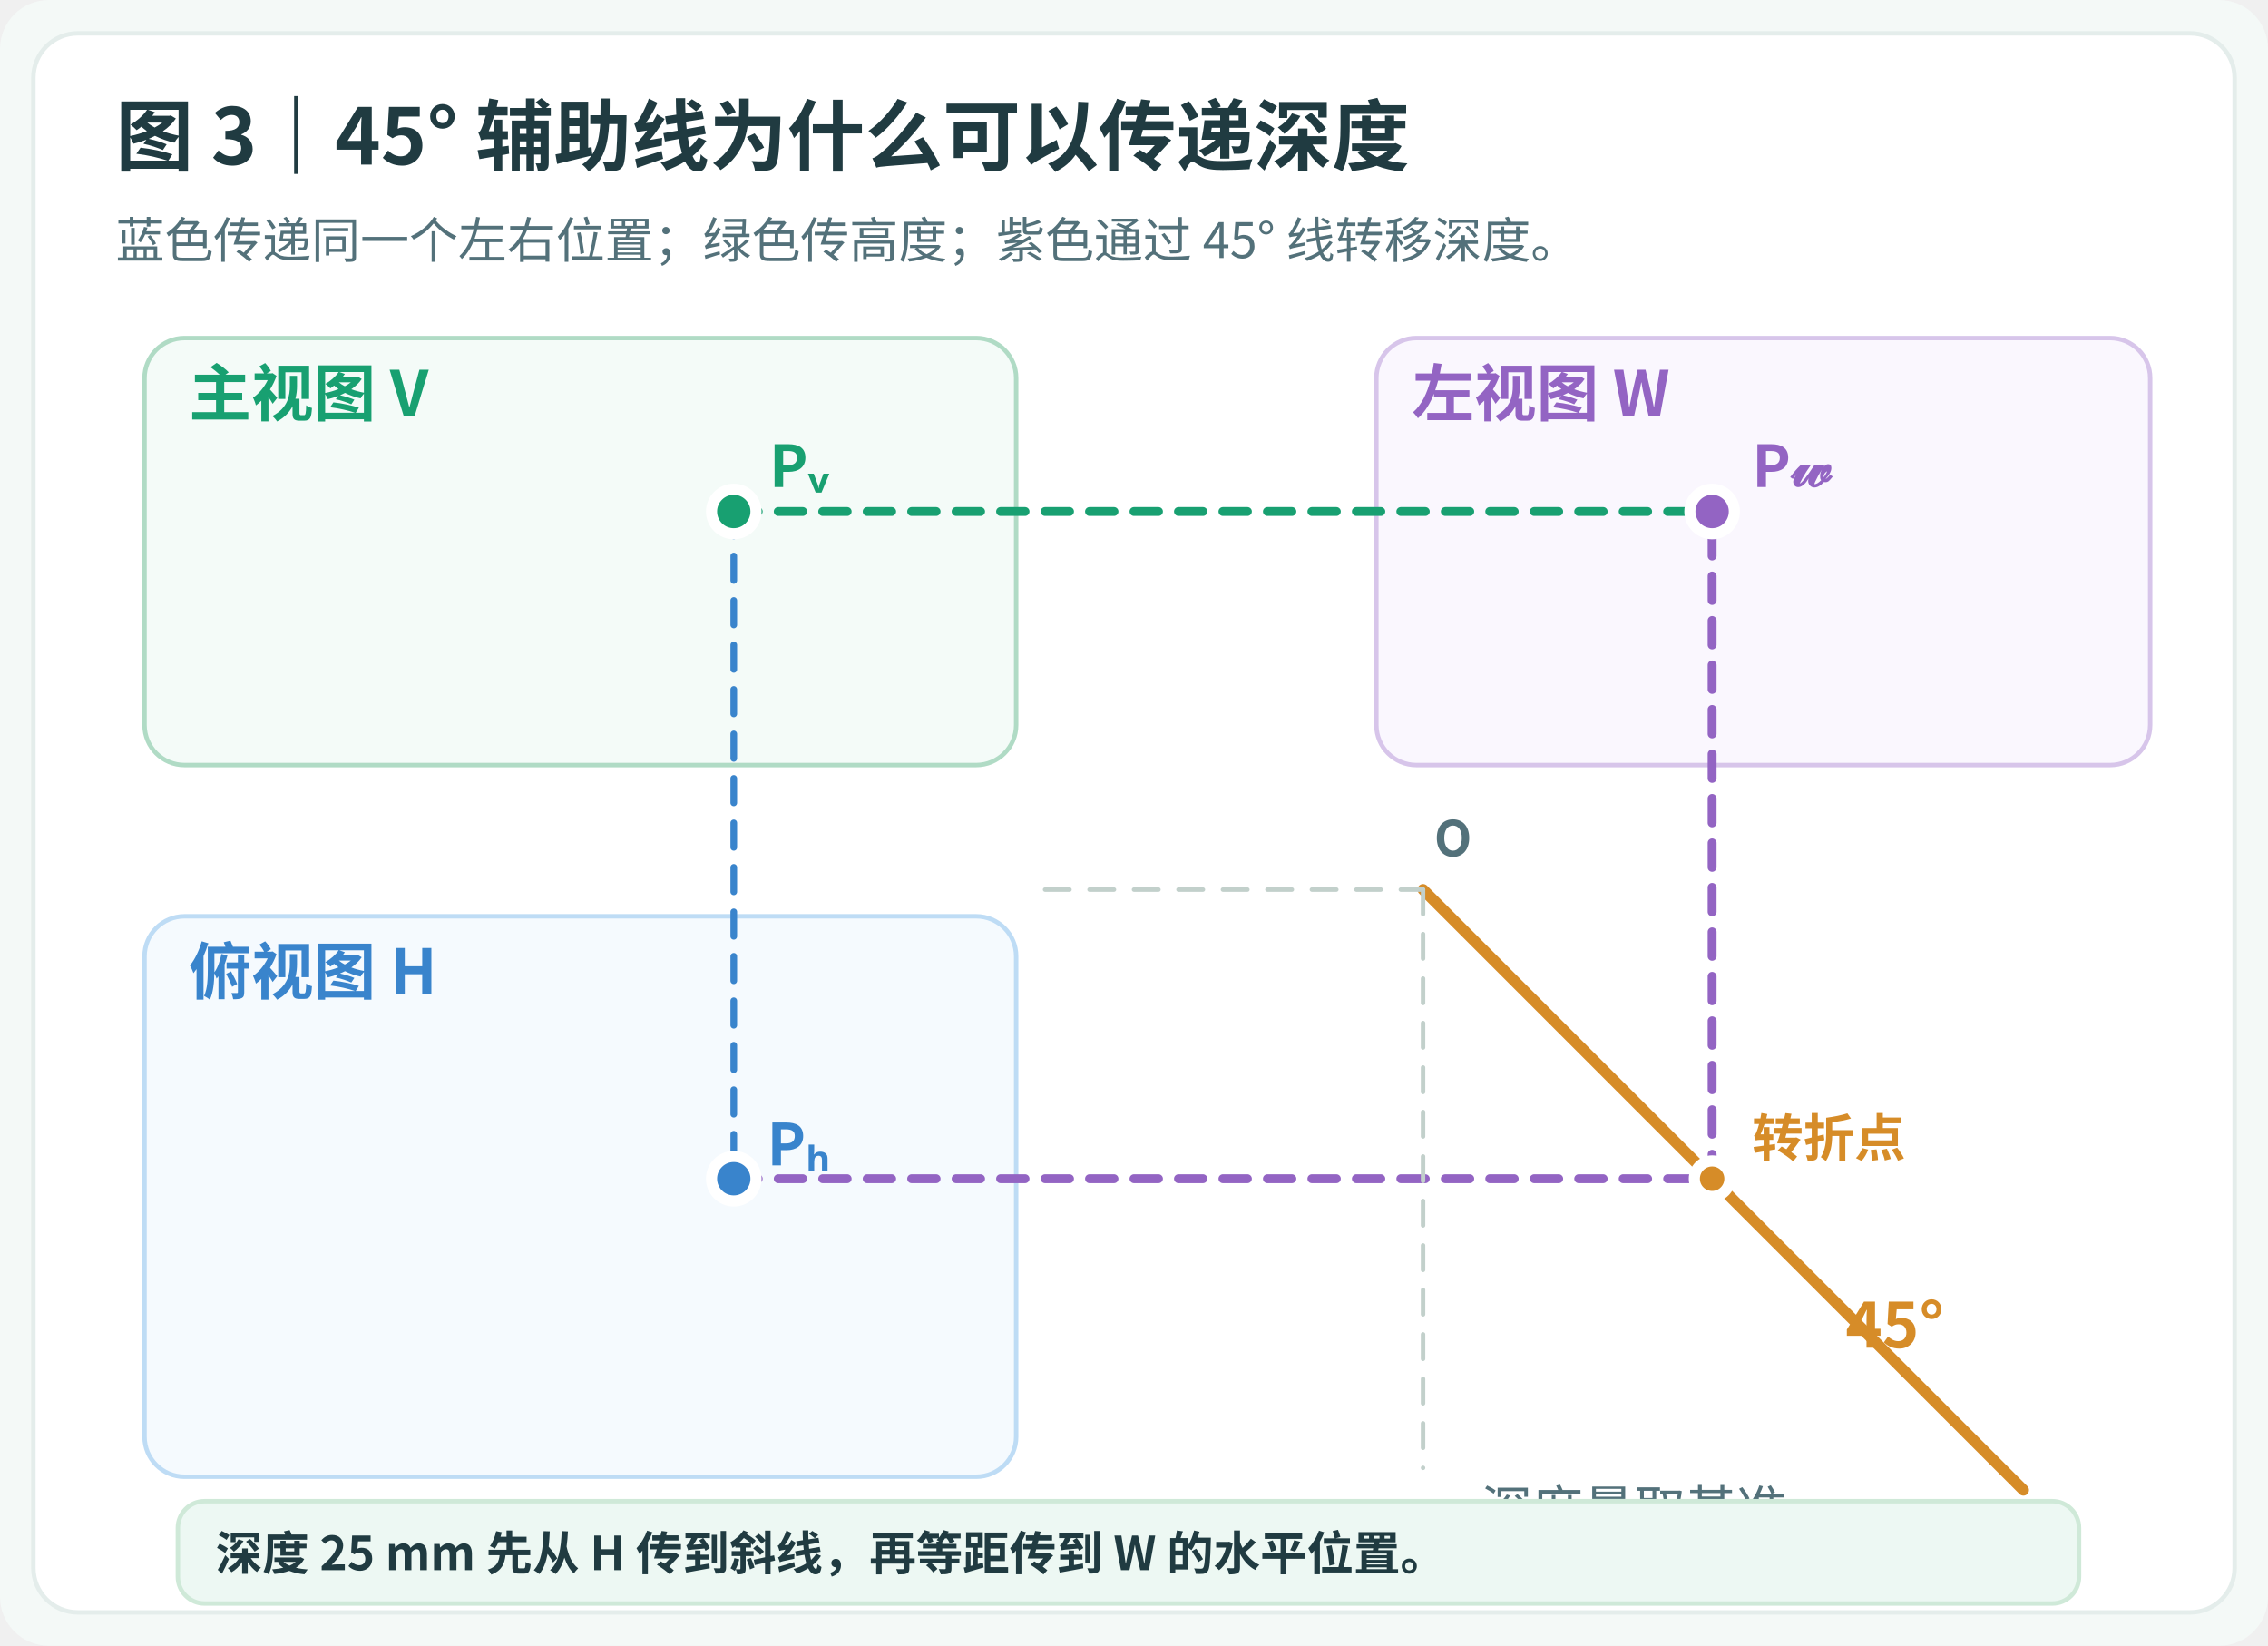
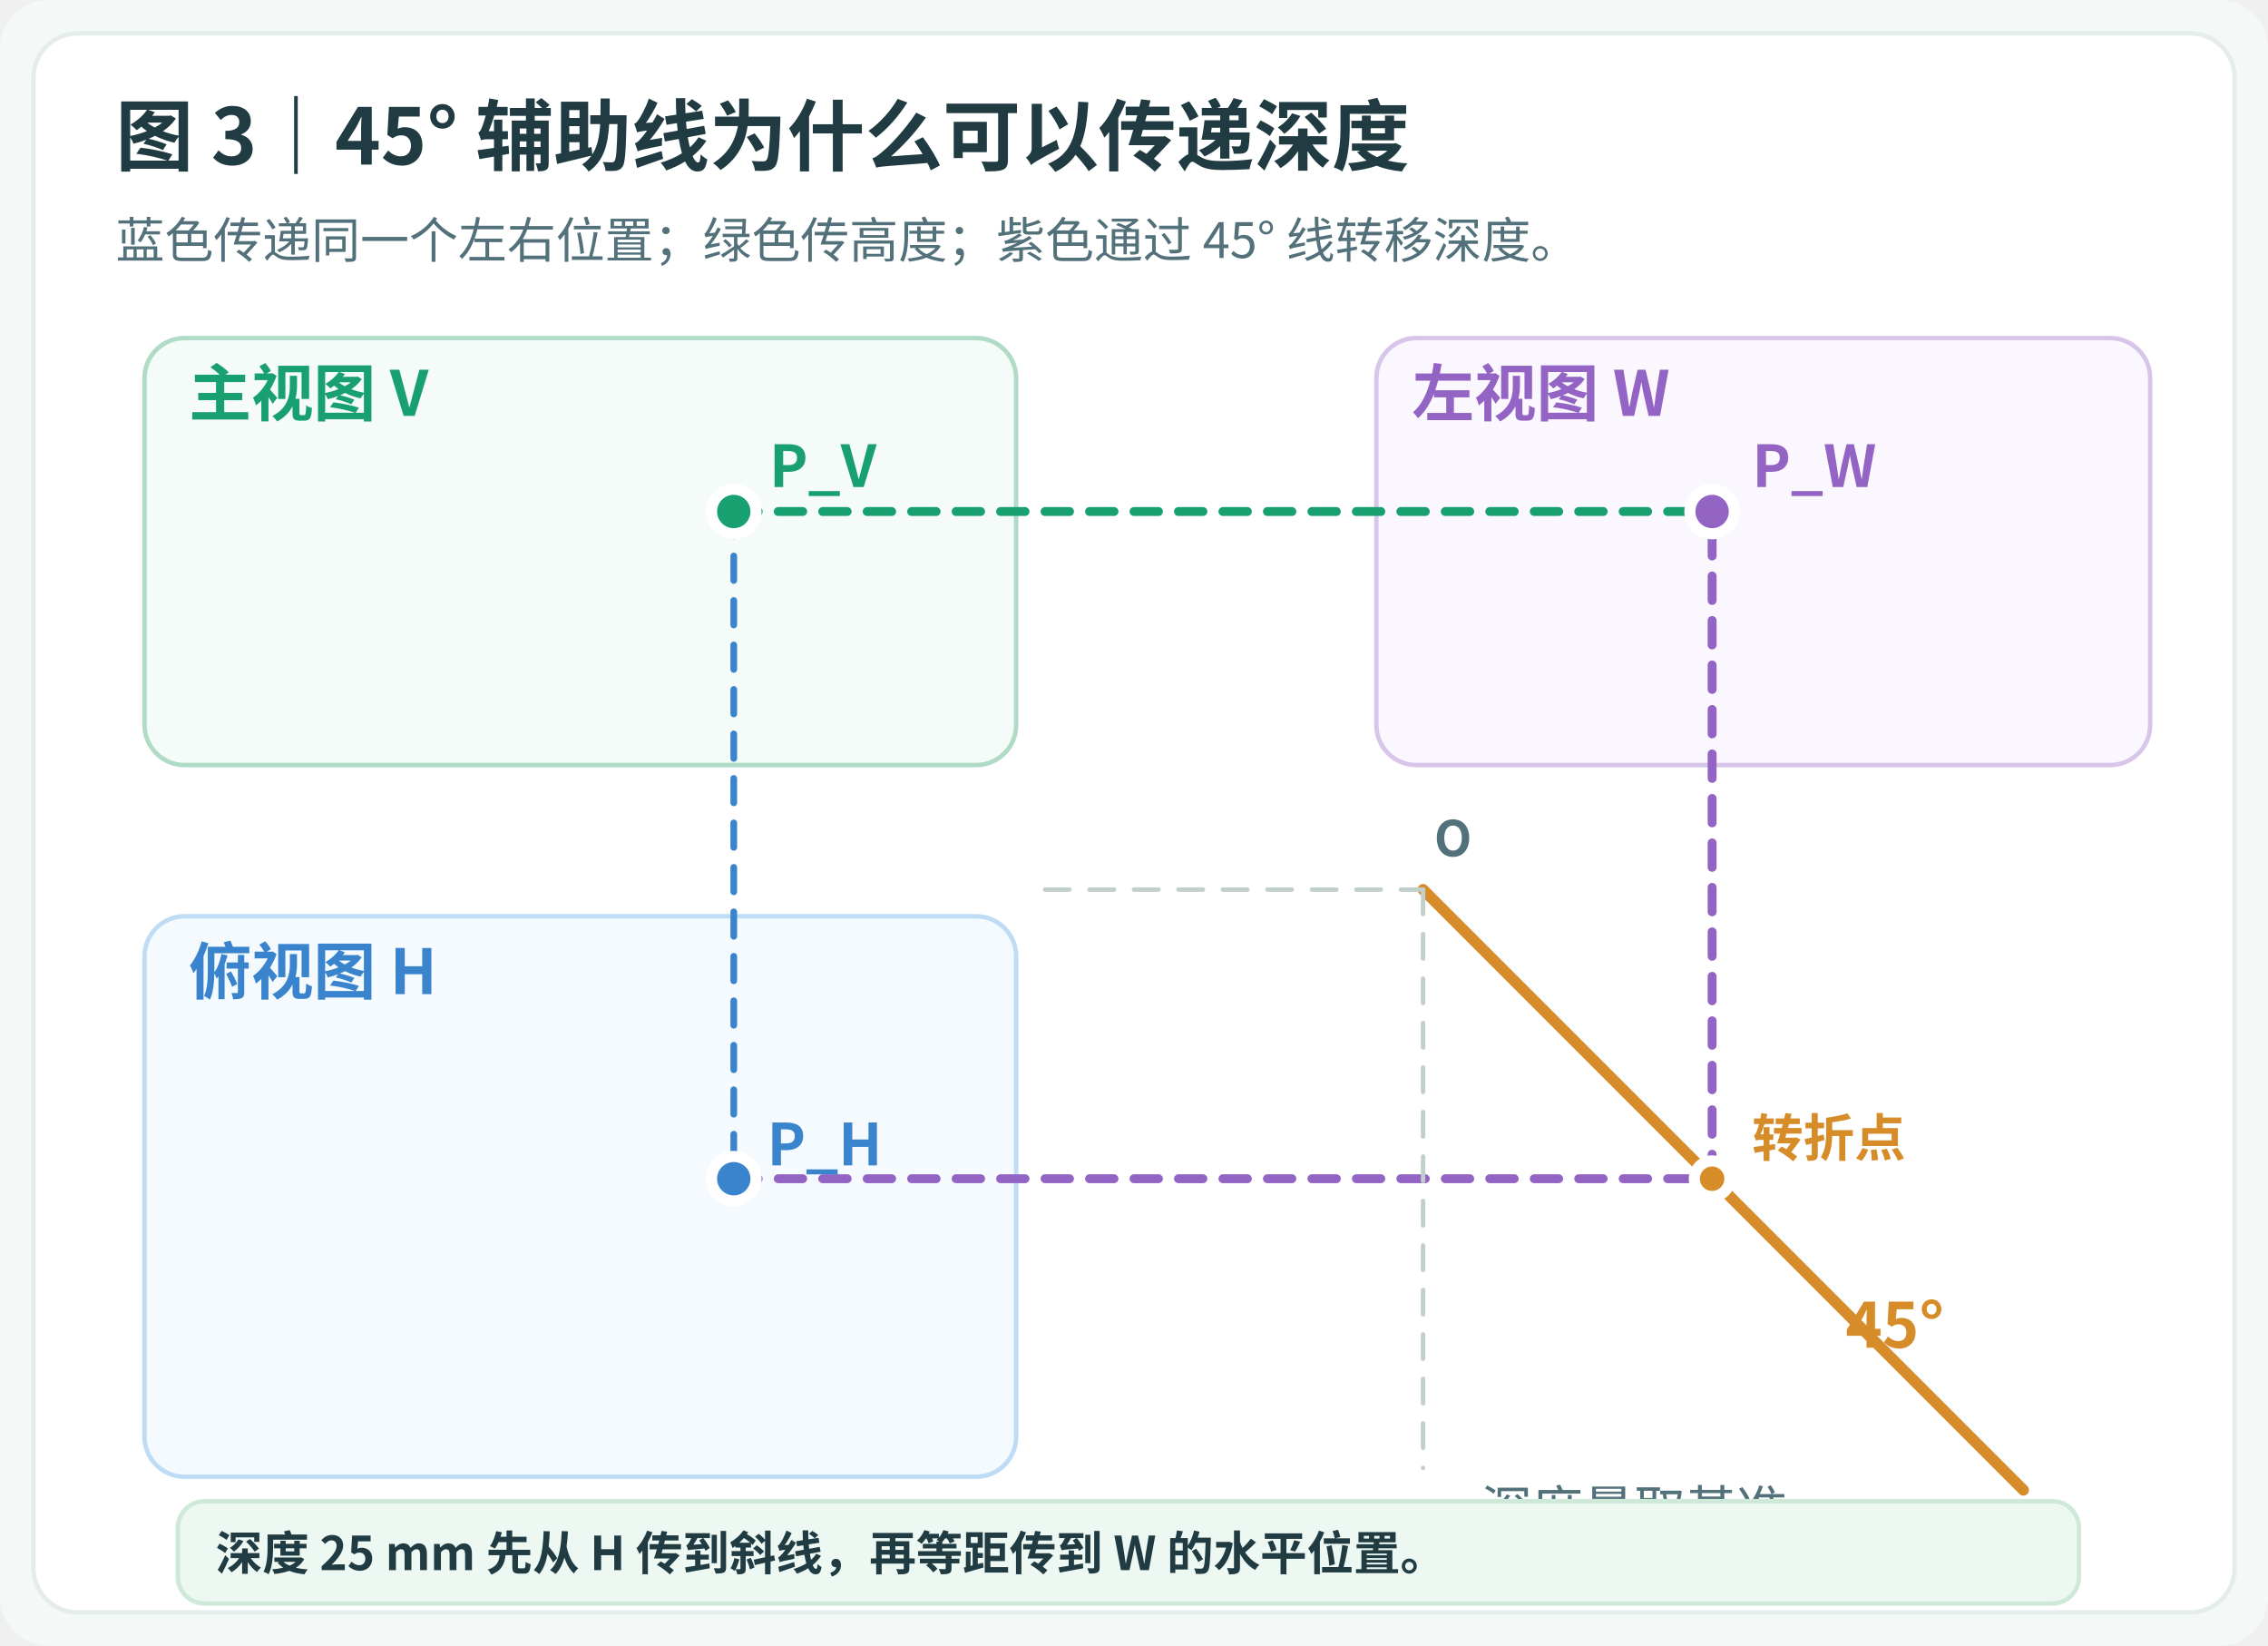
<svg xmlns="http://www.w3.org/2000/svg" viewBox="0 0 1020 740" role="img" aria-labelledby="title desc">
  <defs>
    <pattern id="grid" width="26" height="26" patternUnits="userSpaceOnUse">
      <path d="M 26 0 L 0 0 0 26" fill="none" stroke="#E5EFEC" stroke-width="1" />
    </pattern>
    <marker id="arr" viewBox="0 0 10 10" refX="8" refY="5" markerWidth="6" markerHeight="6" orient="auto-start-reverse">
      <path d="M0 0 L10 5 L0 10 Z" fill="#809A9D" />
    </marker>
  </defs>
  <rect width="1020" height="740" rx="22" fill="#F4F9F7" />
  <rect x="15" y="15" width="990" height="710" rx="20" fill="#FFFFFF" stroke="#E4EDEB" stroke-width="2" />
  <g font-family="'Noto Sans CJK SC','Noto Sans SC','Microsoft YaHei','PingFang SC',system-ui,sans-serif">
    <text x="52" y="74" font-size="35" fill="#203B41" font-weight="750">图 3｜45° 辅助线为什么可以传递深度</text>
    <text x="52" y="116" font-size="22" fill="#53717A" font-weight="400">蓝色传递同一个左右位置；绿色传高度；紫色通过 45° 线转移深度。</text>
    <rect x="65" y="152" width="392" height="192" rx="18" fill="#F4FBF8" stroke="#B0DBC5" stroke-width="2" />
    <rect x="65" y="412" width="392" height="252" rx="18" fill="#F5FAFE" stroke="#BEDCF5" stroke-width="2" />
    <rect x="619" y="152" width="348" height="192" rx="18" fill="#FAF7FE" stroke="#D7C5EA" stroke-width="2" />
    <text x="85" y="187" font-size="28" fill="#18A071" font-weight="700">主视图 V</text>
    <text x="85" y="447" font-size="28" fill="#3984CC" font-weight="700">俯视图 H</text>
    <text x="635" y="187" font-size="28" fill="#9364C3" font-weight="700">左视图 W</text>
    <line x1="330" y1="230" x2="330" y2="530" stroke="#3984CC" stroke-width="3" stroke-dasharray="11 9" stroke-linecap="round" />
    <line x1="330" y1="230" x2="770" y2="230" stroke="#18A071" stroke-width="4" stroke-dasharray="11 9" stroke-linecap="round" />
    <line x1="330" y1="530" x2="770" y2="530" stroke="#9364C3" stroke-width="4" stroke-dasharray="11 9" stroke-linecap="round" />
    <line x1="770" y1="530" x2="770" y2="230" stroke="#9364C3" stroke-width="4" stroke-dasharray="11 9" stroke-linecap="round" />
    <line x1="640" y1="400" x2="910" y2="670" stroke="#D68C28" stroke-width="5" stroke-linecap="round" />
    <line x1="640" y1="400" x2="640" y2="660" stroke="#C2D0CB" stroke-width="2" stroke-dasharray="11 9" stroke-linecap="round" />
    <line x1="470" y1="400" x2="640" y2="400" stroke="#C2D0CB" stroke-width="2" stroke-dasharray="11 9" stroke-linecap="round" />
    <circle cx="330" cy="230" r="10" fill="#18A071" stroke="white" stroke-width="5" />
    <circle cx="330" cy="530" r="10" fill="#3984CC" stroke="white" stroke-width="5" />
    <circle cx="770" cy="230" r="10" fill="#9364C3" stroke="white" stroke-width="5" />
    <circle cx="770" cy="530" r="8" fill="#D68C28" stroke="white" stroke-width="5" />
-     <text x="346" y="219" font-size="26" fill="#18A071" font-weight="750">Pᵥ</text>
-     <text x="345" y="524" font-size="26" fill="#3984CC" font-weight="750">Pₕ</text>
-     <text x="788" y="219" font-size="26" fill="#9364C3" font-weight="750">P𝓌</text>
+     <text x="346" y="219" font-size="26" fill="#18A071" font-weight="750">P_V</text>
+     <text x="345" y="524" font-size="26" fill="#3984CC" font-weight="750">P_H</text>
+     <text x="788" y="219" font-size="26" fill="#9364C3" font-weight="750">P_W</text>
    <text x="788" y="520" font-size="23" fill="#D68C28" font-weight="680">转折点</text>
    <text x="830" y="606" font-size="28" fill="#D68C28" font-weight="750">45°</text>
    <text x="645" y="385" font-size="22" fill="#53717A" font-weight="650">O</text>
    <text x="666" y="687" font-size="23" fill="#53717A" font-weight="500">深度量取基准</text>
    <rect x="80" y="675" width="855" height="46" rx="12" fill="#EDF8F3" stroke="#CFE9D8" stroke-width="2" />
    <text x="97" y="706" font-size="21" fill="#203B41" font-weight="600">深度 25 mm 先从 H 传到斜线，再等距传到 W 的水平位置。</text>
  </g>
</svg>
